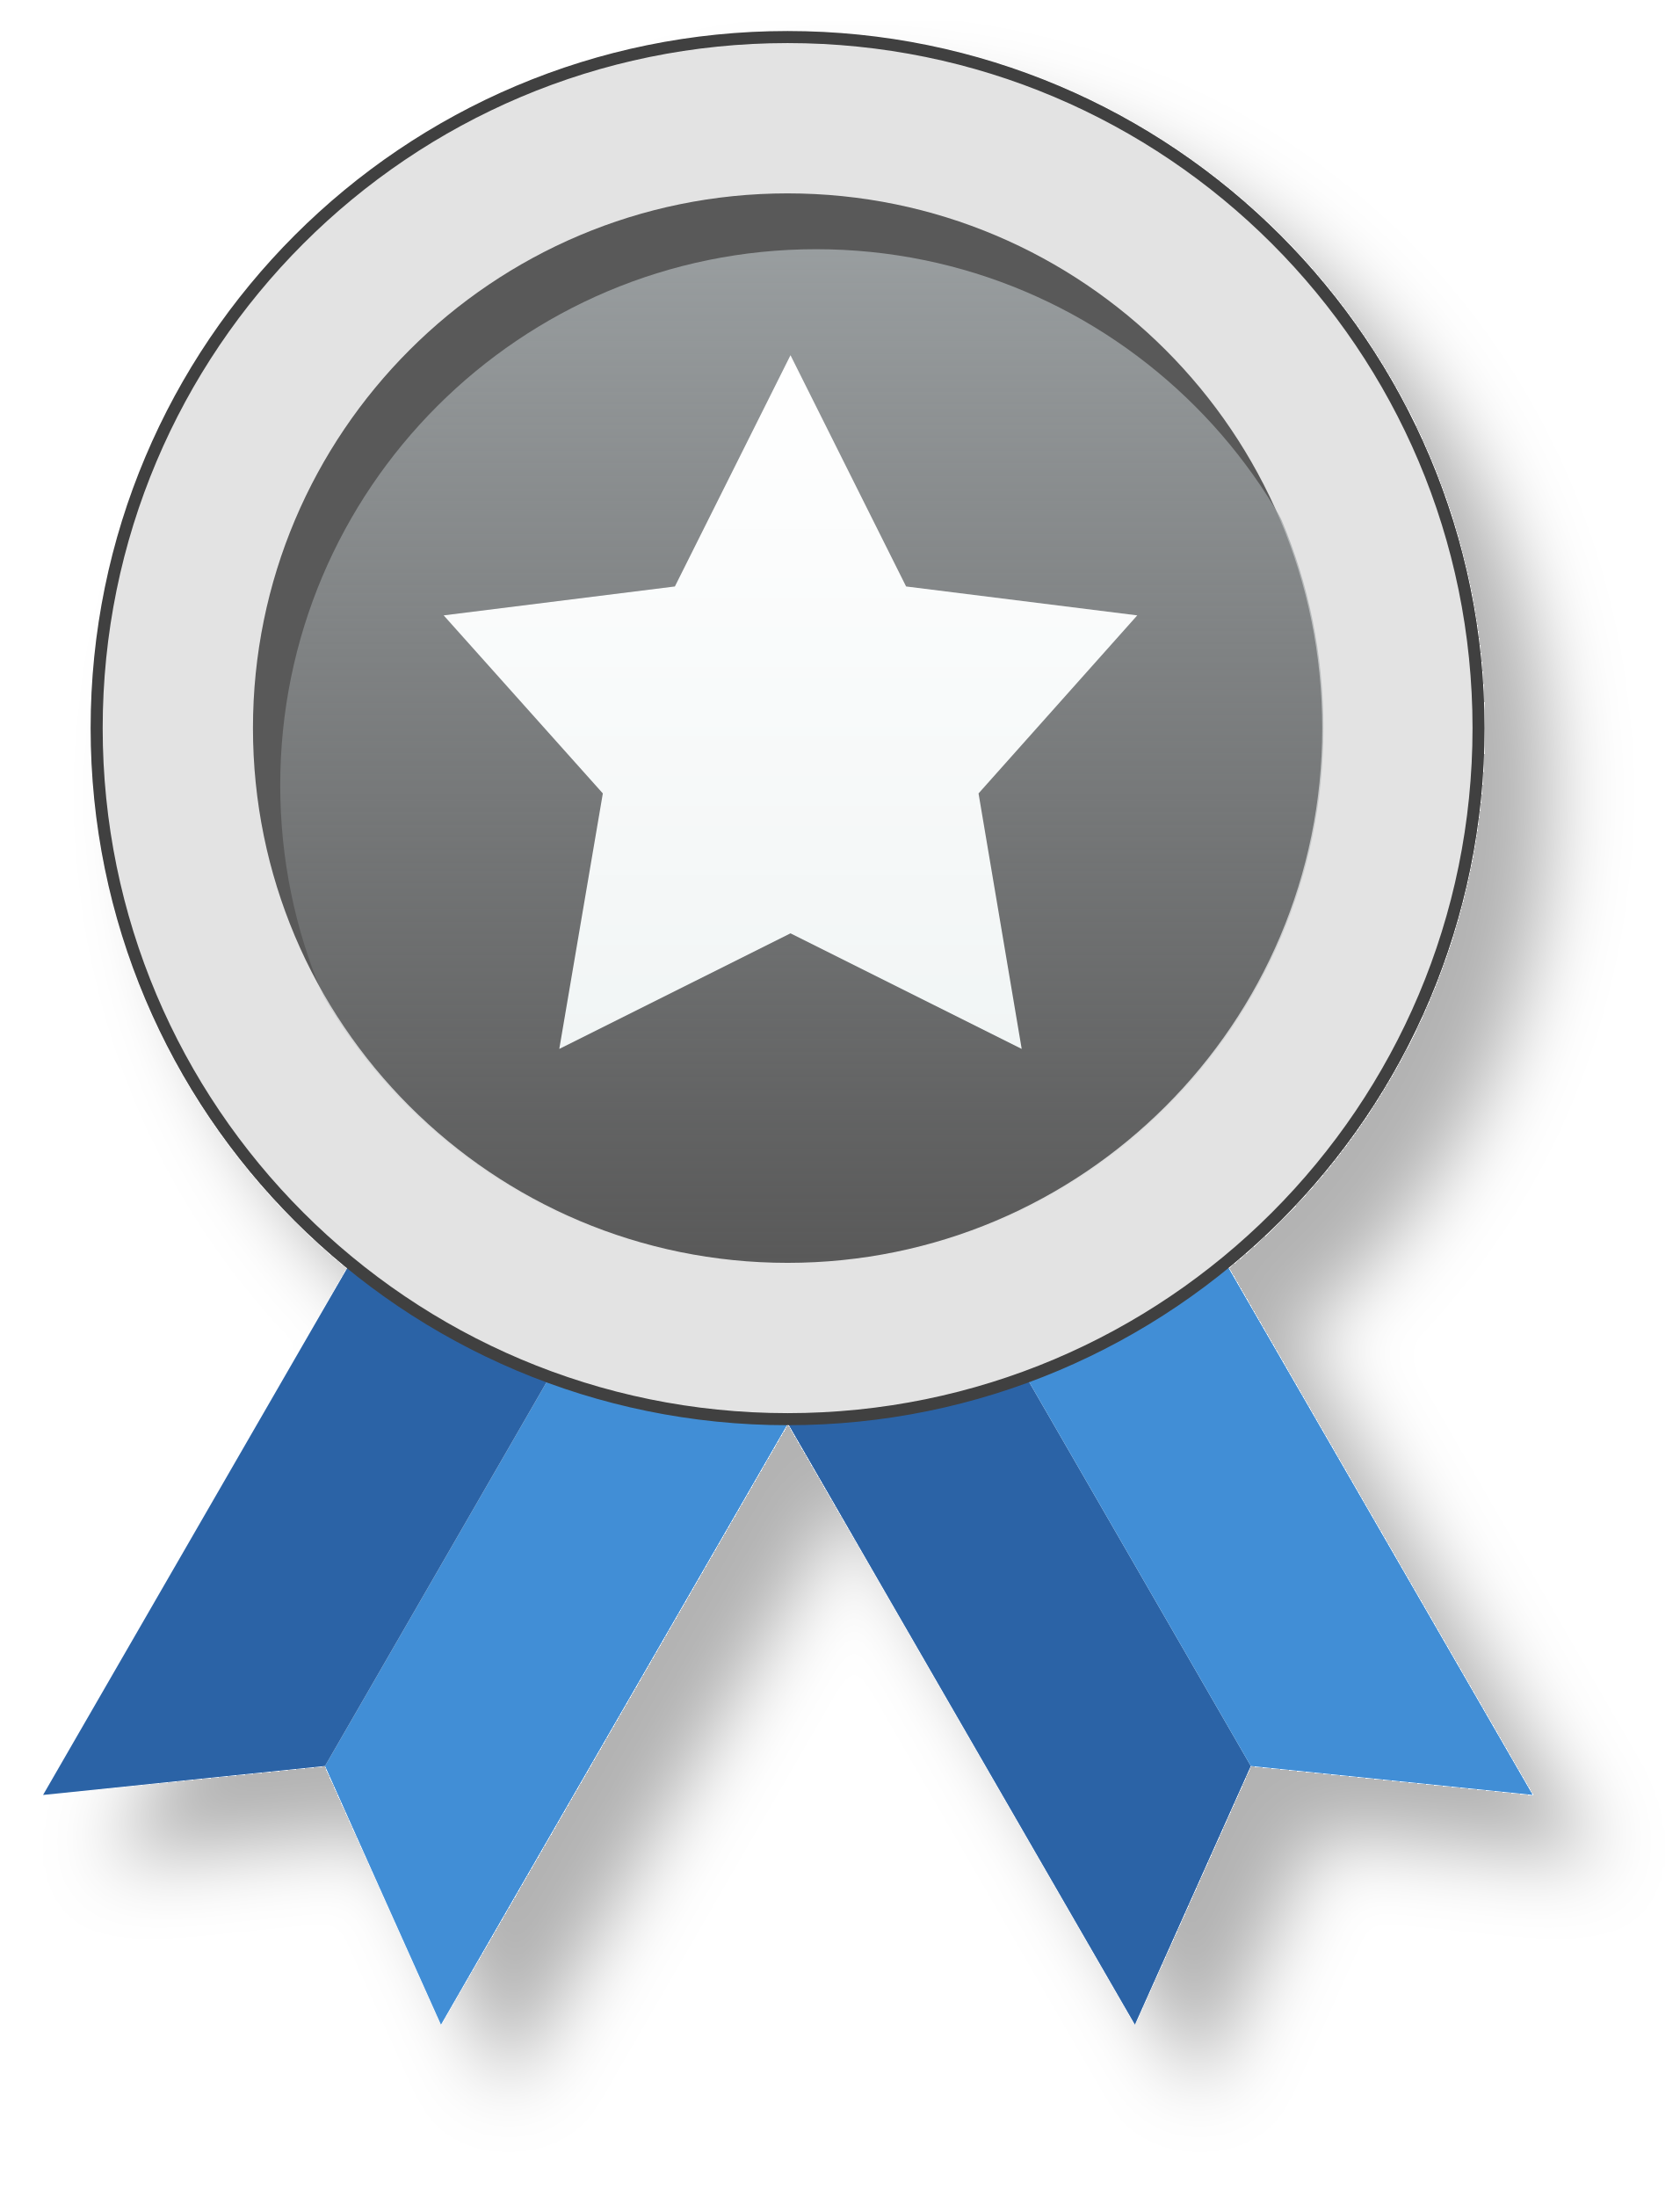
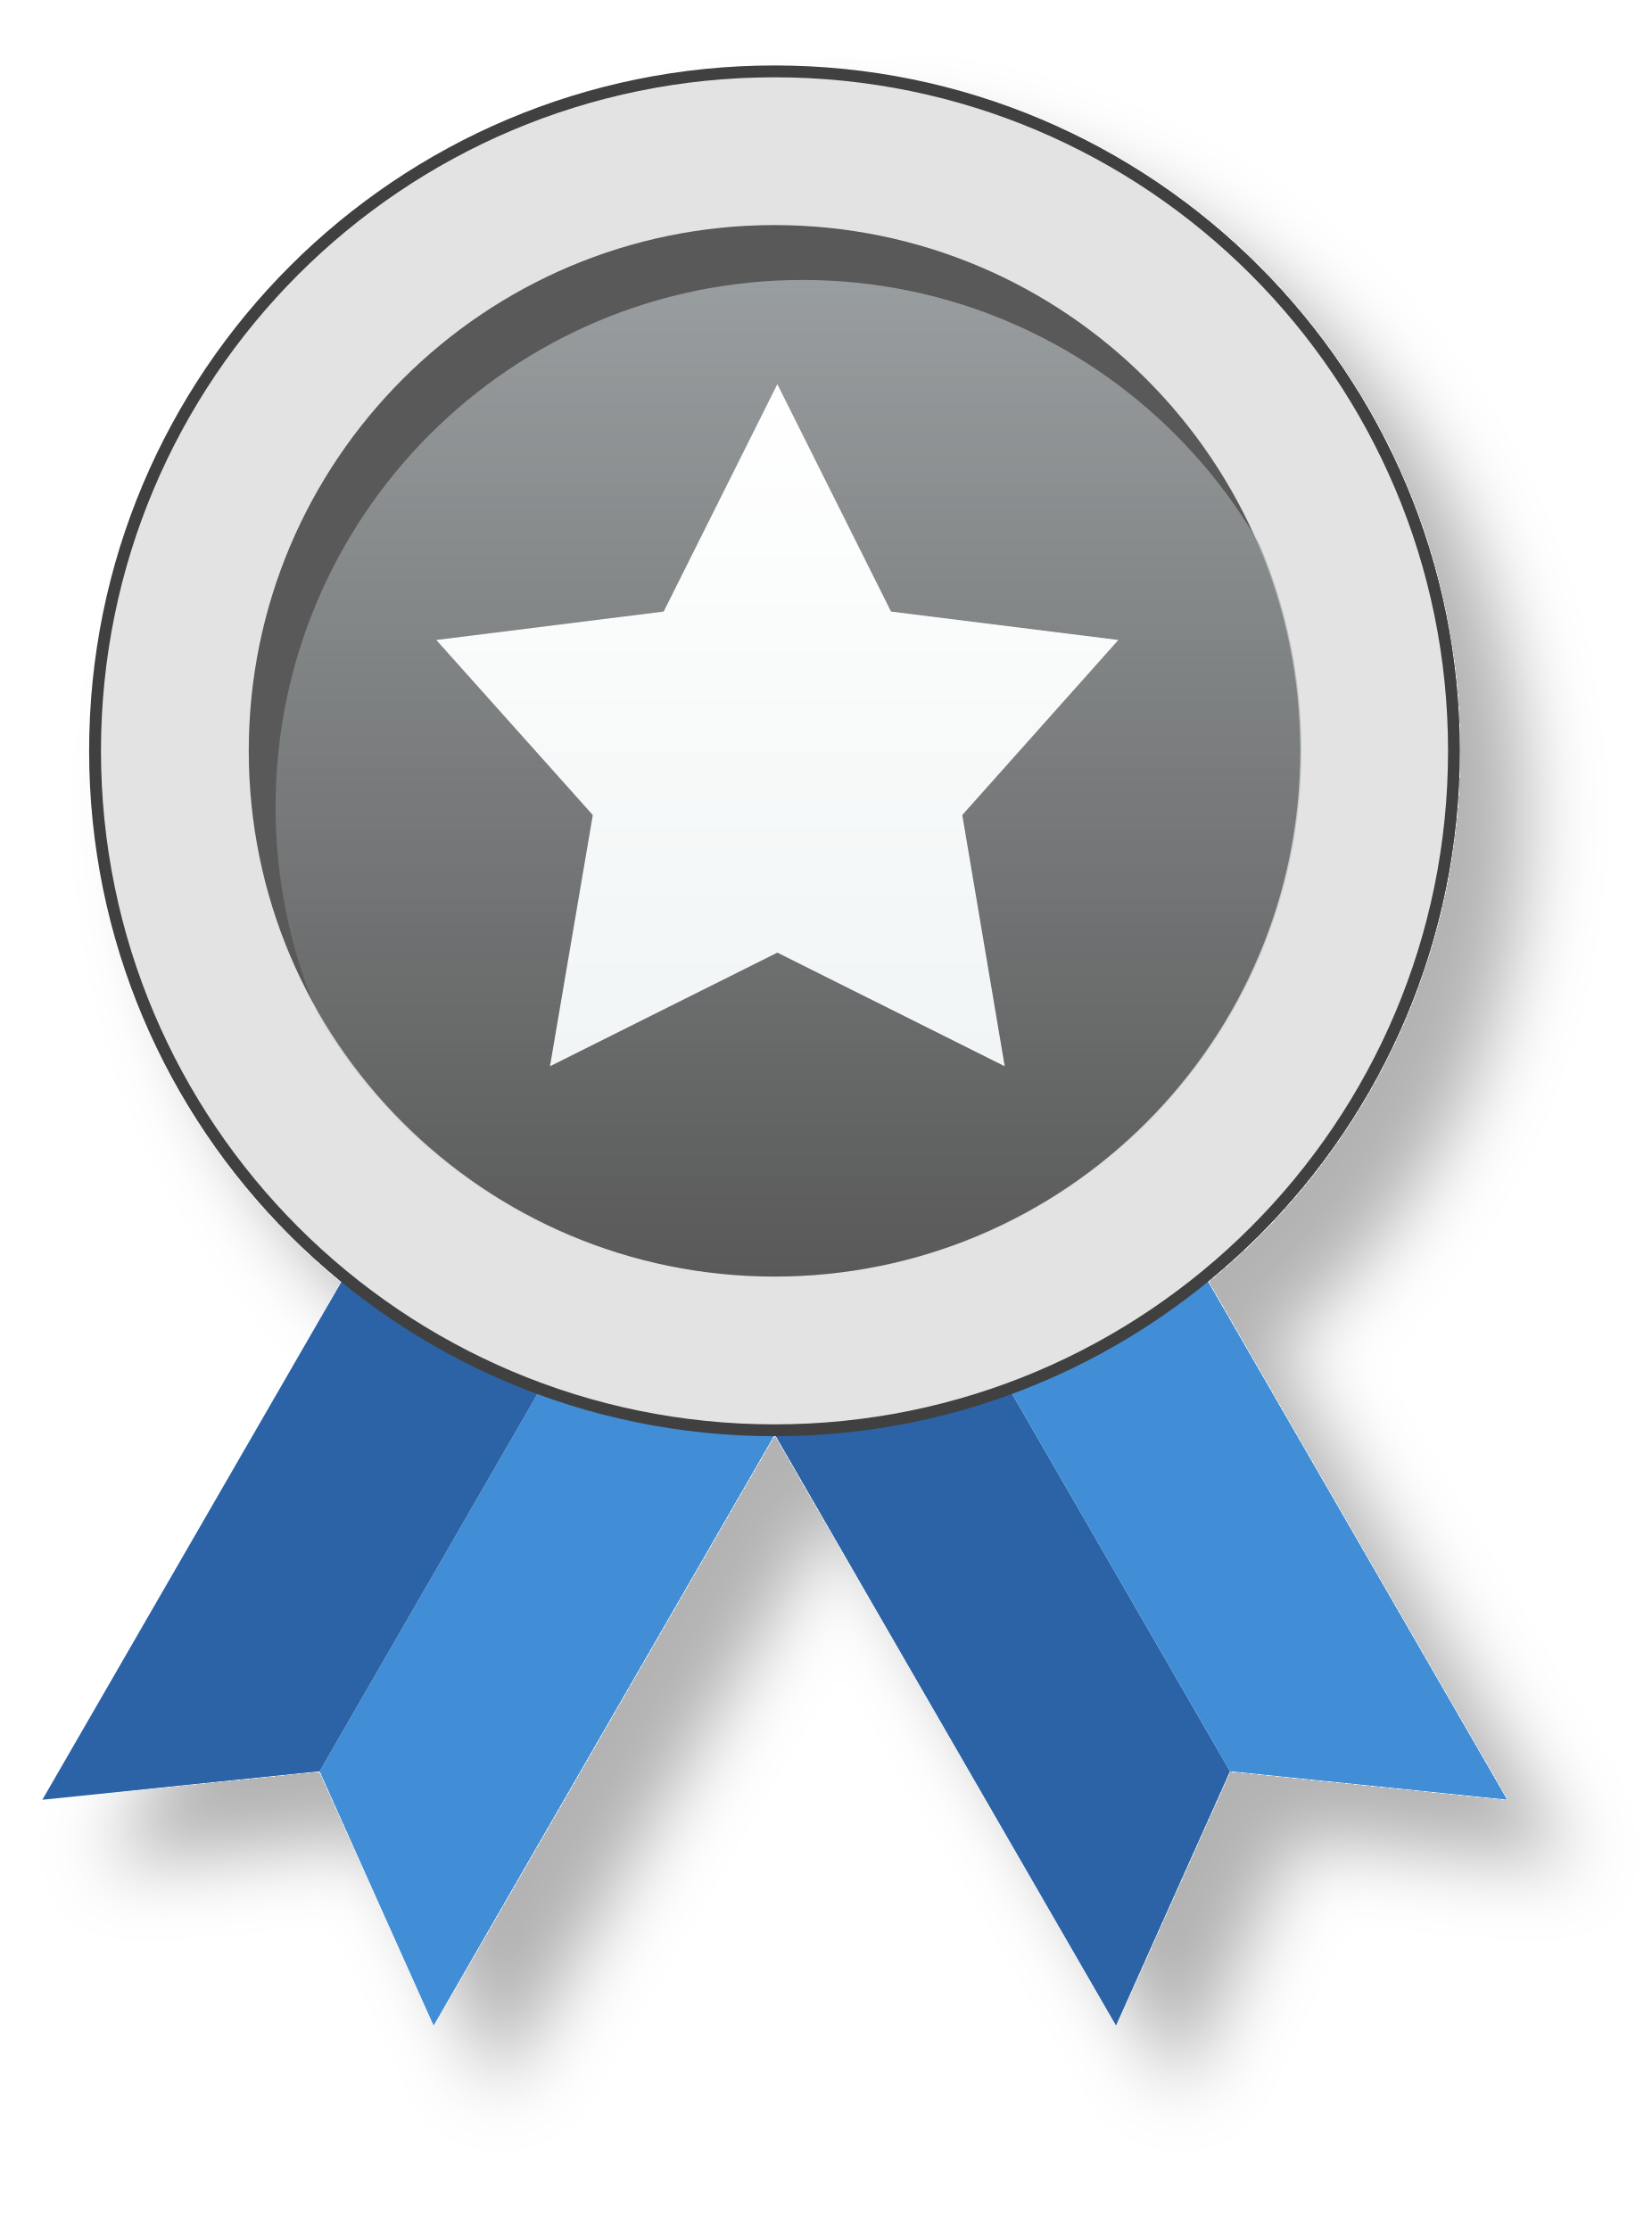
- <svg xmlns="http://www.w3.org/2000/svg" width="39" height="51" viewBox="0 0 39 51" fill="none">
+ <svg xmlns="http://www.w3.org/2000/svg" width="40" height="54" viewBox="0 0 39 51" fill="none">
  <g filter="url(#filter0_d_212_7088)">
    <path d="M14.998 28.088L19.617 30.754L10.238 47L7.546 40.996L14.998 28.088Z" fill="#418ED6" />
    <path d="M14.998 28.088L10.38 25.421L1 41.667L7.546 40.996L14.998 28.088Z" fill="#2B63A6" />
    <path d="M21.588 28.088L16.969 30.754L26.349 47L29.041 40.996L21.588 28.088Z" fill="#2B63A6" />
    <path d="M21.588 28.088L26.207 25.421L35.586 41.667L29.041 40.996L21.588 28.088Z" fill="#418ED6" />
    <circle cx="18.286" cy="16.902" r="16.042" fill="#E3E3E3" stroke="#404040" stroke-width="0.28" />
    <circle cx="18.286" cy="16.902" r="12.413" fill="#595959" />
    <mask id="mask0_212_7088" style="mask-type:alpha" maskUnits="userSpaceOnUse" x="6" y="5" width="26" height="26">
      <circle cx="18.948" cy="18.227" r="12.442" fill="#C28B37" />
    </mask>
    <g mask="url(#mask0_212_7088)">
      <circle cx="18.285" cy="16.902" r="12.442" fill="url(#paint0_linear_212_7088)" />
    </g>
    <path d="M18.353 8.246L21.037 13.614L26.404 14.285L22.719 18.418L23.721 24.349L18.353 21.666L12.985 24.349L13.996 18.418L10.301 14.285L15.669 13.614L18.353 8.246Z" fill="url(#paint1_linear_212_7088)" />
  </g>
  <defs>
    <filter id="filter0_d_212_7088" x="0.78" y="0.5" width="38.099" height="49.793" filterUnits="userSpaceOnUse" color-interpolation-filters="sRGB">
      <feFlood flood-opacity="0" result="BackgroundImageFix" />
      <feColorMatrix in="SourceAlpha" type="matrix" values="0 0 0 0 0 0 0 0 0 0 0 0 0 0 0 0 0 0 127 0" result="hardAlpha" />
      <feOffset dx="1.537" dy="1.537" />
      <feGaussianBlur stdDeviation="0.878" />
      <feComposite in2="hardAlpha" operator="out" />
      <feColorMatrix type="matrix" values="0 0 0 0 0 0 0 0 0 0 0 0 0 0 0 0 0 0 0.3 0" />
      <feBlend mode="normal" in2="BackgroundImageFix" result="effect1_dropShadow_212_7088" />
      <feBlend mode="normal" in="SourceGraphic" in2="effect1_dropShadow_212_7088" result="shape" />
    </filter>
    <linearGradient id="paint0_linear_212_7088" x1="18.285" y1="4.46" x2="18.285" y2="29.343" gradientUnits="userSpaceOnUse">
      <stop stop-color="#9CA1A3" />
      <stop offset="1" stop-color="#9CA1A3" stop-opacity="0" />
    </linearGradient>
    <linearGradient id="paint1_linear_212_7088" x1="18.353" y1="8.246" x2="18.353" y2="24.349" gradientUnits="userSpaceOnUse">
      <stop stop-color="#F1F5F5" />
      <stop offset="0" stop-color="white" />
      <stop offset="1" stop-color="#F1F5F5" />
    </linearGradient>
  </defs>
</svg>
